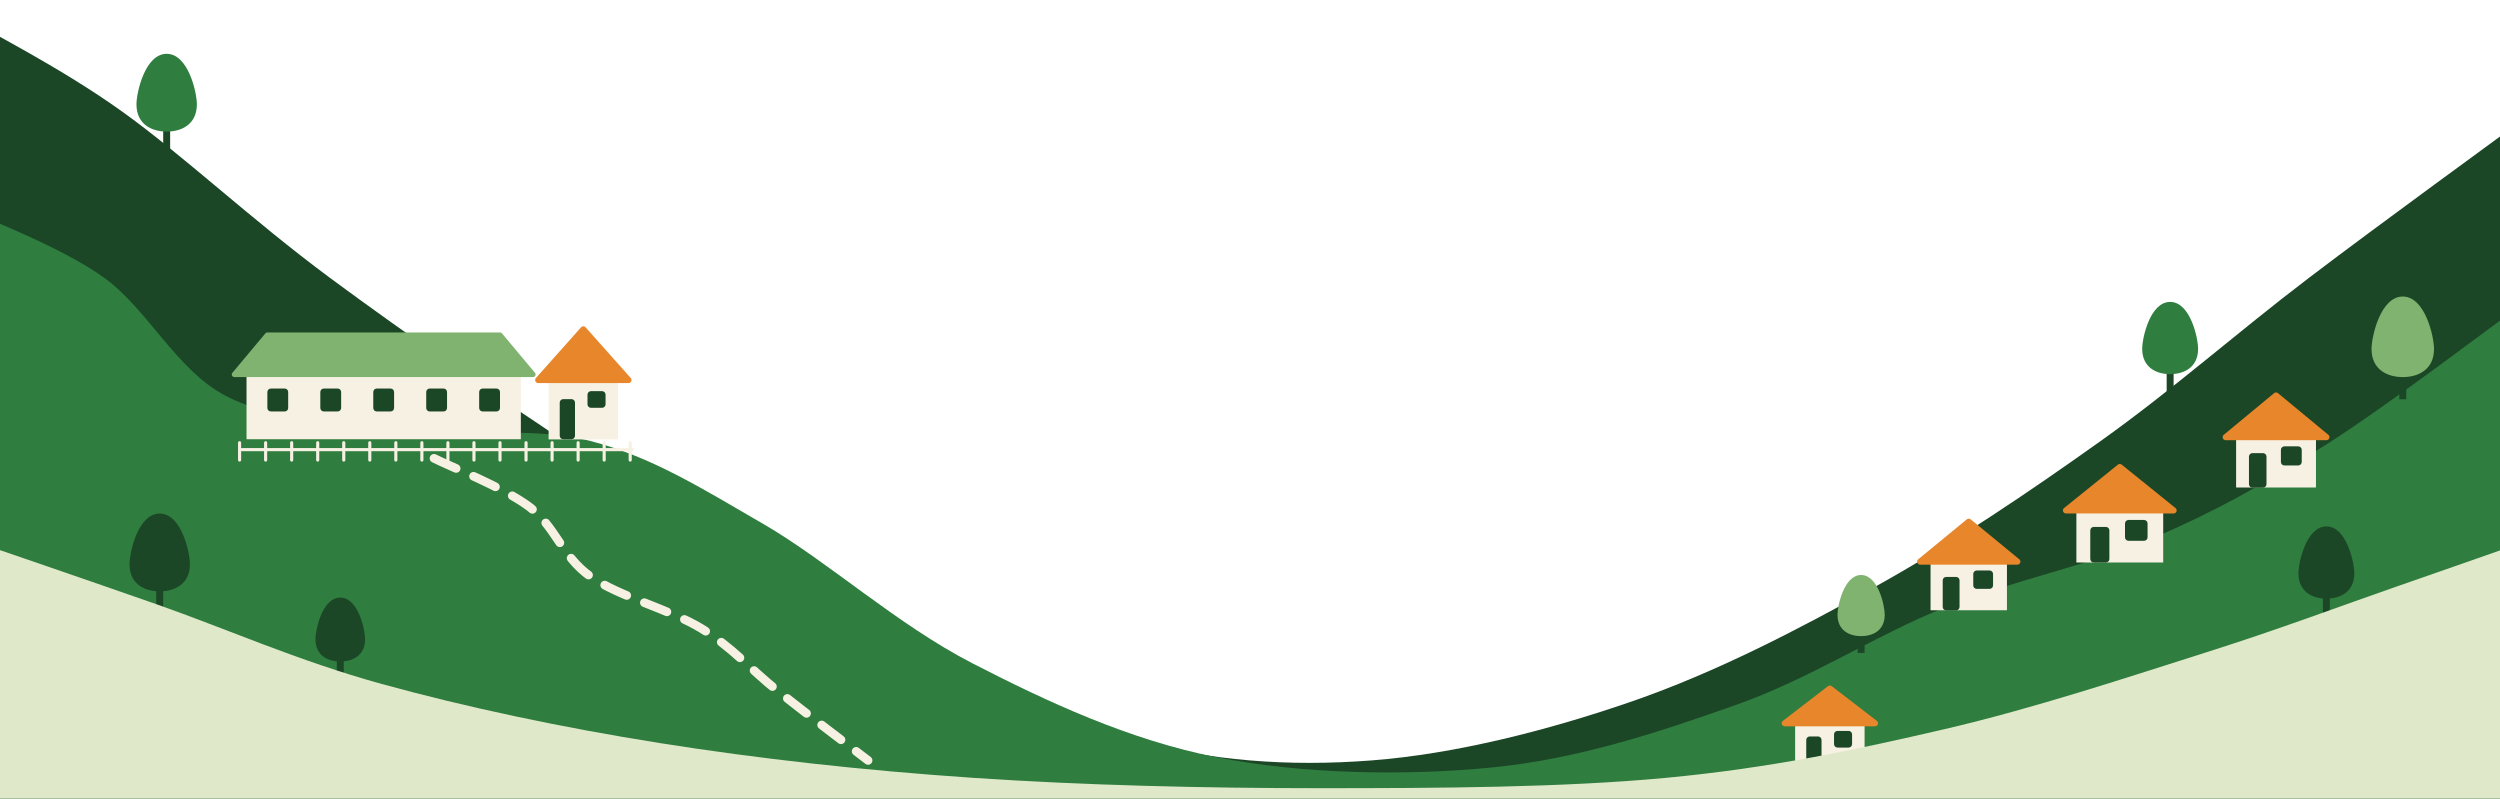
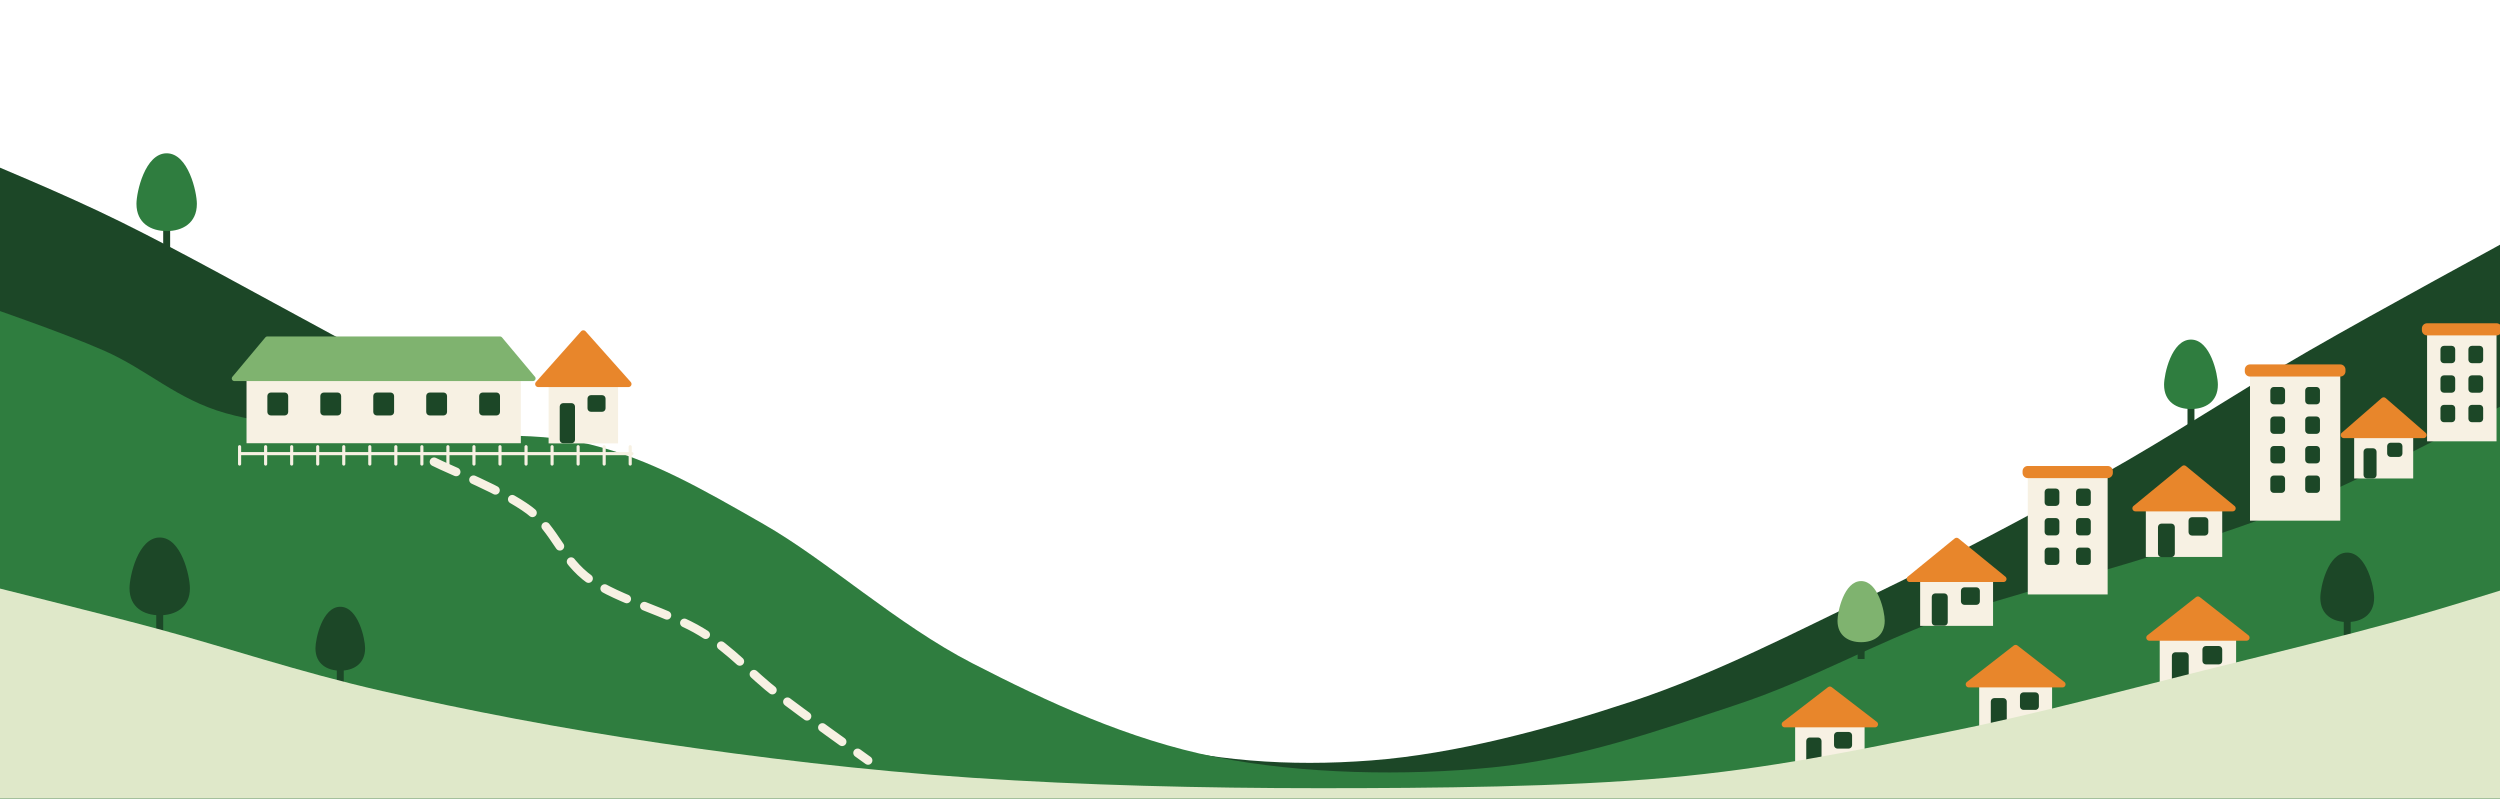
<svg xmlns="http://www.w3.org/2000/svg" viewBox="0 0 1440 460">
-   <path d="M-20 10C-5 19 35 39 70 64C105 89 145 126.7 190 160C235 193.3 288.3 230 340 264C391.7 298 448.3 337 500 364C551.7 391 601.7 413.7 650 426C698.3 438.3 741.7 441.7 790 438C838.3 434.3 891.7 420.7 940 404C988.3 387.3 1035 363 1080 338C1125 313 1168.3 283.7 1210 254C1251.7 224.3 1288.3 191.7 1330 160C1371.7 128.3 1438.3 80 1460 64V460H-20Z" fill="#1c4727" />
-   <path d="M-20 120C-6.7 126.7 35 142 60 160C85 178 101.7 213.3 130 228C158.3 242.7 195 243.7 230 248C265 252.3 305 245 340 254C375 263 403.3 280.7 440 302C476.7 323.3 516.7 359.7 560 382C603.3 404.3 650 426 700 436C750 446 810 447 860 442C910 437 956.7 421.3 1000 406C1043.3 390.7 1080 366 1120 350C1160 334 1203.3 325.7 1240 310C1276.7 294.3 1303.3 279.3 1340 256C1376.7 232.7 1440 184.3 1460 170V460H-20Z" fill="#2f7d3f" />
-   <path d="M250 264C259.2 268.7 290 280.7 305 292C320 303.3 323.5 320.3 340 332C356.5 343.7 386 351 404 362C422 373 432 385.3 448 398C464 410.7 491.3 431.3 500 438" fill="none" stroke="#f7f1e3" stroke-width="5" stroke-linecap="round" stroke-dasharray="14 11" />
-   <rect x="94" y="64.6" width="4" height="23.5" fill="#1c4727" />
-   <path d="M96 31C108.5 31 113.4 53.4 113.4 60.1C113.4 71.3 105 75.8 96 75.8C87 75.8 78.6 71.3 78.6 60.1C78.6 53.4 83.5 31 96 31Z" fill="#2f7d3f" />
-   <rect x="1248" y="205.1" width="4" height="21.8" fill="#1c4727" />
-   <path d="M1250 173.9C1261.6 173.9 1266.1 194.7 1266.1 200.9C1266.1 211.3 1258.4 215.5 1250 215.5C1241.6 215.5 1233.9 211.3 1233.9 200.9C1233.9 194.7 1238.4 173.9 1250 173.9Z" fill="#2f7d3f" />
-   <rect x="142" y="215.7" width="158" height="37.3" fill="#f7f1e3" />
-   <path d="M135 215.7L154 193H288L307 215.7Z" fill="#7fb36f" stroke="#7fb36f" stroke-width="3" stroke-linejoin="round" />
-   <rect x="154" y="223.8" width="12" height="13.2" rx="2" fill="#1c4727" />
-   <rect x="184.5" y="223.8" width="12" height="13.2" rx="2" fill="#1c4727" />
-   <rect x="215" y="223.8" width="12" height="13.2" rx="2" fill="#1c4727" />
-   <rect x="245.5" y="223.8" width="12" height="13.2" rx="2" fill="#1c4727" />
-   <rect x="276" y="223.8" width="12" height="13.2" rx="2" fill="#1c4727" />
-   <rect x="316" y="218.9" width="40" height="34.2" fill="#f7f1e3" />
-   <path d="M310 218.9L336 189.7L362 218.9Z" fill="#e8862b" stroke="#e8862b" stroke-width="3.5" stroke-linejoin="round" />
-   <rect x="338.4" y="225.3" width="10.4" height="9.6" rx="2" fill="#1c4727" />
-   <rect x="322.4" y="229.9" width="8.8" height="23.1" rx="2" fill="#1c4727" />
-   <path d="M138 255v10M153 255v10M168 255v10M183 255v10M198 255v10M213 255v10M228 255v10M243 255v10M258 255v10M273 255v10M288 255v10M303 255v10M318 255v10M333 255v10M348 255v10M363 255v10M138 259H364" fill="none" stroke="#f7f1e3" stroke-width="1.8" stroke-linecap="round" />
-   <rect x="1112" y="323.5" width="44" height="28" fill="#f7f1e3" />
-   <path d="M1106 323.5L1134 300.5L1162 323.5Z" fill="#e8862b" stroke="#e8862b" stroke-width="3.5" stroke-linejoin="round" />
-   <rect x="1136.6" y="328.6" width="11.4" height="10.6" rx="2" fill="#1c4727" />
-   <rect x="1119" y="332.3" width="9.7" height="19.3" rx="2" fill="#1c4727" />
-   <rect x="1196" y="294" width="50" height="30" fill="#f7f1e3" />
-   <path d="M1190 294L1221 269L1252 294Z" fill="#e8862b" stroke="#e8862b" stroke-width="3.5" stroke-linejoin="round" />
-   <rect x="1224" y="299.5" width="13" height="12" rx="2" fill="#1c4727" />
-   <rect x="1204" y="303.5" width="11" height="20.5" rx="2" fill="#1c4727" />
-   <rect x="1288" y="251.8" width="46" height="29" fill="#f7f1e3" />
-   <path d="M1282 251.8L1311 227.8L1340 251.8Z" fill="#e8862b" stroke="#e8862b" stroke-width="3.5" stroke-linejoin="round" />
-   <rect x="1313.8" y="257.1" width="12" height="11" rx="2" fill="#1c4727" />
-   <rect x="1295.4" y="261" width="10.1" height="19.9" rx="2" fill="#1c4727" />
-   <rect x="1034" y="416.6" width="40" height="25" fill="#f7f1e3" />
-   <path d="M1028 416.6L1054 396.6L1080 416.6Z" fill="#e8862b" stroke="#e8862b" stroke-width="3.5" stroke-linejoin="round" />
-   <rect x="1056.4" y="421" width="10.4" height="9.6" rx="2" fill="#1c4727" />
-   <rect x="1040.4" y="424.2" width="8.8" height="17.4" rx="2" fill="#1c4727" />
-   <rect x="1382" y="205.6" width="4" height="24.4" fill="#1c4727" />
-   <path d="M1384 170.8C1396.9 170.8 1402 194 1402 201C1402 212.6 1393.3 217.2 1384 217.2C1374.7 217.2 1366 212.6 1366 201C1366 194 1371.1 170.8 1384 170.8Z" fill="#7fb36f" />
-   <rect x="1070" y="357.6" width="4" height="18.5" fill="#1c4727" />
-   <path d="M1072 331.2C1081.8 331.2 1085.6 348.8 1085.6 354.1C1085.6 362.9 1079.1 366.4 1072 366.4C1064.9 366.4 1058.4 362.9 1058.4 354.1C1058.4 348.8 1062.2 331.2 1072 331.2Z" fill="#7fb36f" />
-   <rect x="1338" y="334.4" width="4" height="21.8" fill="#1c4727" />
-   <path d="M1340 303.2C1351.6 303.2 1356.1 324 1356.1 330.2C1356.1 340.6 1348.4 344.8 1340 344.8C1331.6 344.8 1323.9 340.6 1323.9 330.2C1323.9 324 1328.4 303.2 1340 303.2Z" fill="#1c4727" />
-   <rect x="194" y="371.8" width="4" height="19.3" fill="#1c4727" />
-   <path d="M196 344.2C206.3 344.2 210.3 362.6 210.3 368.2C210.3 377.4 203.4 381 196 381C188.6 381 181.7 377.4 181.7 368.2C181.7 362.6 185.7 344.2 196 344.2Z" fill="#1c4727" />
-   <rect x="90" y="329.4" width="4" height="23.5" fill="#1c4727" />
-   <path d="M92 295.8C104.5 295.8 109.4 318.2 109.4 325C109.4 336.2 101 340.6 92 340.6C83 340.6 74.6 336.2 74.6 325C74.6 318.2 79.5 295.8 92 295.8Z" fill="#1c4727" />
-   <path d="M-20 310C-1.7 316.3 50 334 90 348C130 362 171.7 380.7 220 394C268.3 407.3 323.3 419 380 428C436.7 437 496.7 443.7 560 448C623.3 452.3 693.3 454 760 454C826.7 454 900 453.7 960 448C1020 442.3 1068.3 432 1120 420C1171.7 408 1226.7 389.7 1270 376C1313.3 362.3 1348.3 349 1380 338C1411.7 327 1446.7 314.7 1460 310V460H-20Z" fill="#dfe8c9" />
+   <path d="M-20 88C-5 94.7 35 110.7 70 128C105 145.3 145 167.7 190 192C235 216.3 288.3 245.3 340 274C391.7 302.7 448.3 338.7 500 364C551.7 389.3 601.7 413.7 650 426C698.3 438.3 741.7 441.7 790 438C838.3 434.3 891.7 420 940 404C988.3 388 1035 363.7 1080 342C1125 320.3 1168.3 297.3 1210 274C1251.7 250.7 1288.3 226 1330 202C1371.7 178 1438.3 142 1460 130V460H-20Z" fill="#1c4727" />
+   <path d="M-20 172C-6.7 177 35 191 60 202C85 213 101.7 230 130 238C158.3 246 195 247 230 250C265 253 305 247.3 340 256C375 264.7 403.3 281 440 302C476.7 323 516.7 359.7 560 382C603.3 404.3 650 426 700 436C750 446 810 447 860 442C910 437 956.7 420.3 1000 406C1043.3 391.7 1080 370.3 1120 356C1160 341.7 1203.3 332 1240 320C1276.7 308 1303.3 300 1340 284C1376.7 268 1440 234 1460 224V460H-20Z" fill="#2f7d3f" />
+   <path d="M250 266C259.2 270.7 290 282.7 305 294C320 305.3 323.5 322.3 340 334C356.5 345.7 386 353 404 364C422 375 432 387.7 448 400C464 412.3 491.3 431.7 500 438" fill="none" stroke="#f7f1e3" stroke-width="5" stroke-linecap="round" stroke-dasharray="14 11" />
+   <rect x="94" y="121.9" width="4" height="23.5" fill="#1c4727" />
+   <path d="M96 88.3C108.5 88.3 113.4 110.7 113.4 117.4C113.4 128.6 105 133.1 96 133.1C87 133.1 78.6 128.6 78.6 117.4C78.6 110.7 83.5 88.3 96 88.3Z" fill="#2f7d3f" />
+   <rect x="1260" y="225.6" width="4" height="21" fill="#1c4727" />
+   <path d="M1262 195.6C1273.2 195.6 1277.5 215.6 1277.5 221.6C1277.5 231.6 1270.1 235.6 1262 235.6C1253.9 235.6 1246.5 231.6 1246.5 221.6C1246.5 215.6 1250.8 195.6 1262 195.6Z" fill="#2f7d3f" />
+   <rect x="142" y="218" width="158" height="37.3" fill="#f7f1e3" />
+   <path d="M135 218L154 195.3H288L307 218Z" fill="#7fb36f" stroke="#7fb36f" stroke-width="3" stroke-linejoin="round" />
+   <rect x="154" y="226.1" width="12" height="13.2" rx="2" fill="#1c4727" />
+   <rect x="184.5" y="226.1" width="12" height="13.2" rx="2" fill="#1c4727" />
+   <rect x="215" y="226.1" width="12" height="13.2" rx="2" fill="#1c4727" />
+   <rect x="245.5" y="226.1" width="12" height="13.2" rx="2" fill="#1c4727" />
+   <rect x="276" y="226.1" width="12" height="13.2" rx="2" fill="#1c4727" />
+   <rect x="316" y="221.2" width="40" height="34.2" fill="#f7f1e3" />
+   <path d="M310 221.2L336 192L362 221.2Z" fill="#e8862b" stroke="#e8862b" stroke-width="3.5" stroke-linejoin="round" />
+   <rect x="338.4" y="227.6" width="10.4" height="9.6" rx="2" fill="#1c4727" />
+   <rect x="322.4" y="232.2" width="8.8" height="23.1" rx="2" fill="#1c4727" />
+   <path d="M138 257.3v10M153 257.3v10M168 257.3v10M183 257.3v10M198 257.3v10M213 257.3v10M228 257.3v10M243 257.3v10M258 257.3v10M273 257.3v10M288 257.3v10M303 257.3v10M318 257.3v10M333 257.3v10M348 257.3v10M363 257.3v10M138 261.3H364" fill="none" stroke="#f7f1e3" stroke-width="1.8" stroke-linecap="round" />
+   <rect x="1168" y="272.4" width="46" height="70" fill="#f7f1e3" />
+   <rect x="1165" y="268.4" width="52" height="7" rx="3" fill="#e8862b" />
+   <rect x="1177.7" y="281.4" width="8.5" height="10" rx="2" fill="#1c4727" />
+   <rect x="1195.8" y="281.4" width="8.5" height="10" rx="2" fill="#1c4727" />
+   <rect x="1177.7" y="298.4" width="8.5" height="10" rx="2" fill="#1c4727" />
+   <rect x="1195.8" y="298.4" width="8.5" height="10" rx="2" fill="#1c4727" />
+   <rect x="1177.7" y="315.4" width="8.5" height="10" rx="2" fill="#1c4727" />
+   <rect x="1195.8" y="315.4" width="8.5" height="10" rx="2" fill="#1c4727" />
+   <rect x="1296" y="213.9" width="52" height="86" fill="#f7f1e3" />
+   <rect x="1293" y="209.9" width="58" height="7" rx="3" fill="#e8862b" />
+   <rect x="1307.7" y="222.9" width="8.5" height="10" rx="2" fill="#1c4727" />
+   <rect x="1327.8" y="222.9" width="8.5" height="10" rx="2" fill="#1c4727" />
+   <rect x="1307.7" y="239.9" width="8.5" height="10" rx="2" fill="#1c4727" />
+   <rect x="1327.8" y="239.9" width="8.5" height="10" rx="2" fill="#1c4727" />
+   <rect x="1307.7" y="256.9" width="8.5" height="10" rx="2" fill="#1c4727" />
+   <rect x="1327.8" y="256.9" width="8.5" height="10" rx="2" fill="#1c4727" />
+   <rect x="1307.7" y="273.9" width="8.5" height="10" rx="2" fill="#1c4727" />
+   <rect x="1327.8" y="273.9" width="8.5" height="10" rx="2" fill="#1c4727" />
+   <rect x="1398" y="190.2" width="40" height="64" fill="#f7f1e3" />
+   <rect x="1395" y="186.2" width="46" height="7" rx="3" fill="#e8862b" />
+   <rect x="1405.7" y="199.2" width="8.5" height="10" rx="2" fill="#1c4727" />
+   <rect x="1421.8" y="199.2" width="8.5" height="10" rx="2" fill="#1c4727" />
+   <rect x="1405.7" y="216.2" width="8.5" height="10" rx="2" fill="#1c4727" />
+   <rect x="1421.8" y="216.2" width="8.5" height="10" rx="2" fill="#1c4727" />
+   <rect x="1405.7" y="233.2" width="8.5" height="10" rx="2" fill="#1c4727" />
+   <rect x="1421.8" y="233.2" width="8.5" height="10" rx="2" fill="#1c4727" />
+   <rect x="1106" y="333.5" width="42" height="27" fill="#f7f1e3" />
+   <path d="M1100 333.5L1127 311.5L1154 333.5Z" fill="#e8862b" stroke="#e8862b" stroke-width="3.5" stroke-linejoin="round" />
+   <rect x="1129.5" y="338.3" width="10.9" height="10.1" rx="2" fill="#1c4727" />
+   <rect x="1112.7" y="341.8" width="9.2" height="18.6" rx="2" fill="#1c4727" />
+   <rect x="1236" y="292.8" width="44" height="28" fill="#f7f1e3" />
+   <path d="M1230 292.8L1258 269.8L1286 292.8Z" fill="#e8862b" stroke="#e8862b" stroke-width="3.5" stroke-linejoin="round" />
+   <rect x="1260.6" y="297.9" width="11.4" height="10.6" rx="2" fill="#1c4727" />
+   <rect x="1243" y="301.6" width="9.7" height="19.3" rx="2" fill="#1c4727" />
+   <rect x="1356" y="250.6" width="34" height="25" fill="#f7f1e3" />
+   <path d="M1350 250.6L1373 230.6L1396 250.6Z" fill="#e8862b" stroke="#e8862b" stroke-width="3.5" stroke-linejoin="round" />
+   <rect x="1375" y="255" width="8.8" height="8.2" rx="2" fill="#1c4727" />
+   <rect x="1361.4" y="258.2" width="7.5" height="17.4" rx="2" fill="#1c4727" />
+   <rect x="1034" y="417.2" width="40" height="25" fill="#f7f1e3" />
+   <path d="M1028 417.2L1054 397.2L1080 417.2Z" fill="#e8862b" stroke="#e8862b" stroke-width="3.5" stroke-linejoin="round" />
+   <rect x="1056.4" y="421.6" width="10.4" height="9.6" rx="2" fill="#1c4727" />
+   <rect x="1040.4" y="424.8" width="8.8" height="17.4" rx="2" fill="#1c4727" />
+   <rect x="1140" y="394.2" width="42" height="26" fill="#f7f1e3" />
+   <path d="M1134 394.2L1161 373.2L1188 394.2Z" fill="#e8862b" stroke="#e8862b" stroke-width="3.5" stroke-linejoin="round" />
+   <rect x="1163.5" y="398.8" width="10.9" height="10.1" rx="2" fill="#1c4727" />
+   <rect x="1146.7" y="402.1" width="9.2" height="18" rx="2" fill="#1c4727" />
+   <rect x="1244" y="367.3" width="44" height="27" fill="#f7f1e3" />
+   <path d="M1238 367.3L1266 345.3L1294 367.3Z" fill="#e8862b" stroke="#e8862b" stroke-width="3.5" stroke-linejoin="round" />
+   <rect x="1268.6" y="372.1" width="11.4" height="10.6" rx="2" fill="#1c4727" />
+   <rect x="1251" y="375.7" width="9.7" height="18.6" rx="2" fill="#1c4727" />
+   <rect x="1070" y="361.1" width="4" height="18.5" fill="#1c4727" />
+   <path d="M1072 334.7C1081.8 334.7 1085.6 352.3 1085.6 357.5C1085.6 366.3 1079.1 369.9 1072 369.9C1064.9 369.9 1058.4 366.3 1058.4 357.5C1058.4 352.3 1062.2 334.7 1072 334.7Z" fill="#7fb36f" />
+   <rect x="1350" y="348.3" width="4" height="21" fill="#1c4727" />
+   <path d="M1352 318.3C1363.2 318.3 1367.5 338.3 1367.5 344.3C1367.5 354.3 1360.1 358.3 1352 358.3C1343.9 358.3 1336.5 354.3 1336.5 344.3C1336.5 338.3 1340.8 318.3 1352 318.3Z" fill="#1c4727" />
+   <rect x="194" y="377.1" width="4" height="19.3" fill="#1c4727" />
+   <path d="M196 349.5C206.3 349.5 210.3 367.9 210.3 373.4C210.3 382.6 203.4 386.3 196 386.3C188.6 386.3 181.7 382.6 181.7 373.4C181.7 367.9 185.7 349.5 196 349.5Z" fill="#1c4727" />
+   <rect x="90" y="343.2" width="4" height="23.5" fill="#1c4727" />
+   <path d="M92 309.6C104.5 309.6 109.4 332 109.4 338.8C109.4 350 101 354.4 92 354.4C83 354.4 74.6 350 74.6 338.8C74.6 332 79.5 309.6 92 309.6Z" fill="#1c4727" />
+   <path d="M-20 334C-1.7 338.7 50 351.3 90 362C130 372.7 171.7 387 220 398C268.3 409 323.3 419.7 380 428C436.7 436.3 496.7 443.7 560 448C623.3 452.3 693.3 454 760 454C826.7 454 900 453.3 960 448C1020 442.7 1068.3 432.3 1120 422C1171.7 411.7 1226.7 396.7 1270 386C1313.3 375.3 1348.3 366.7 1380 358C1411.7 349.3 1446.7 338 1460 334V460H-20Z" fill="#dfe8c9" />
</svg>
